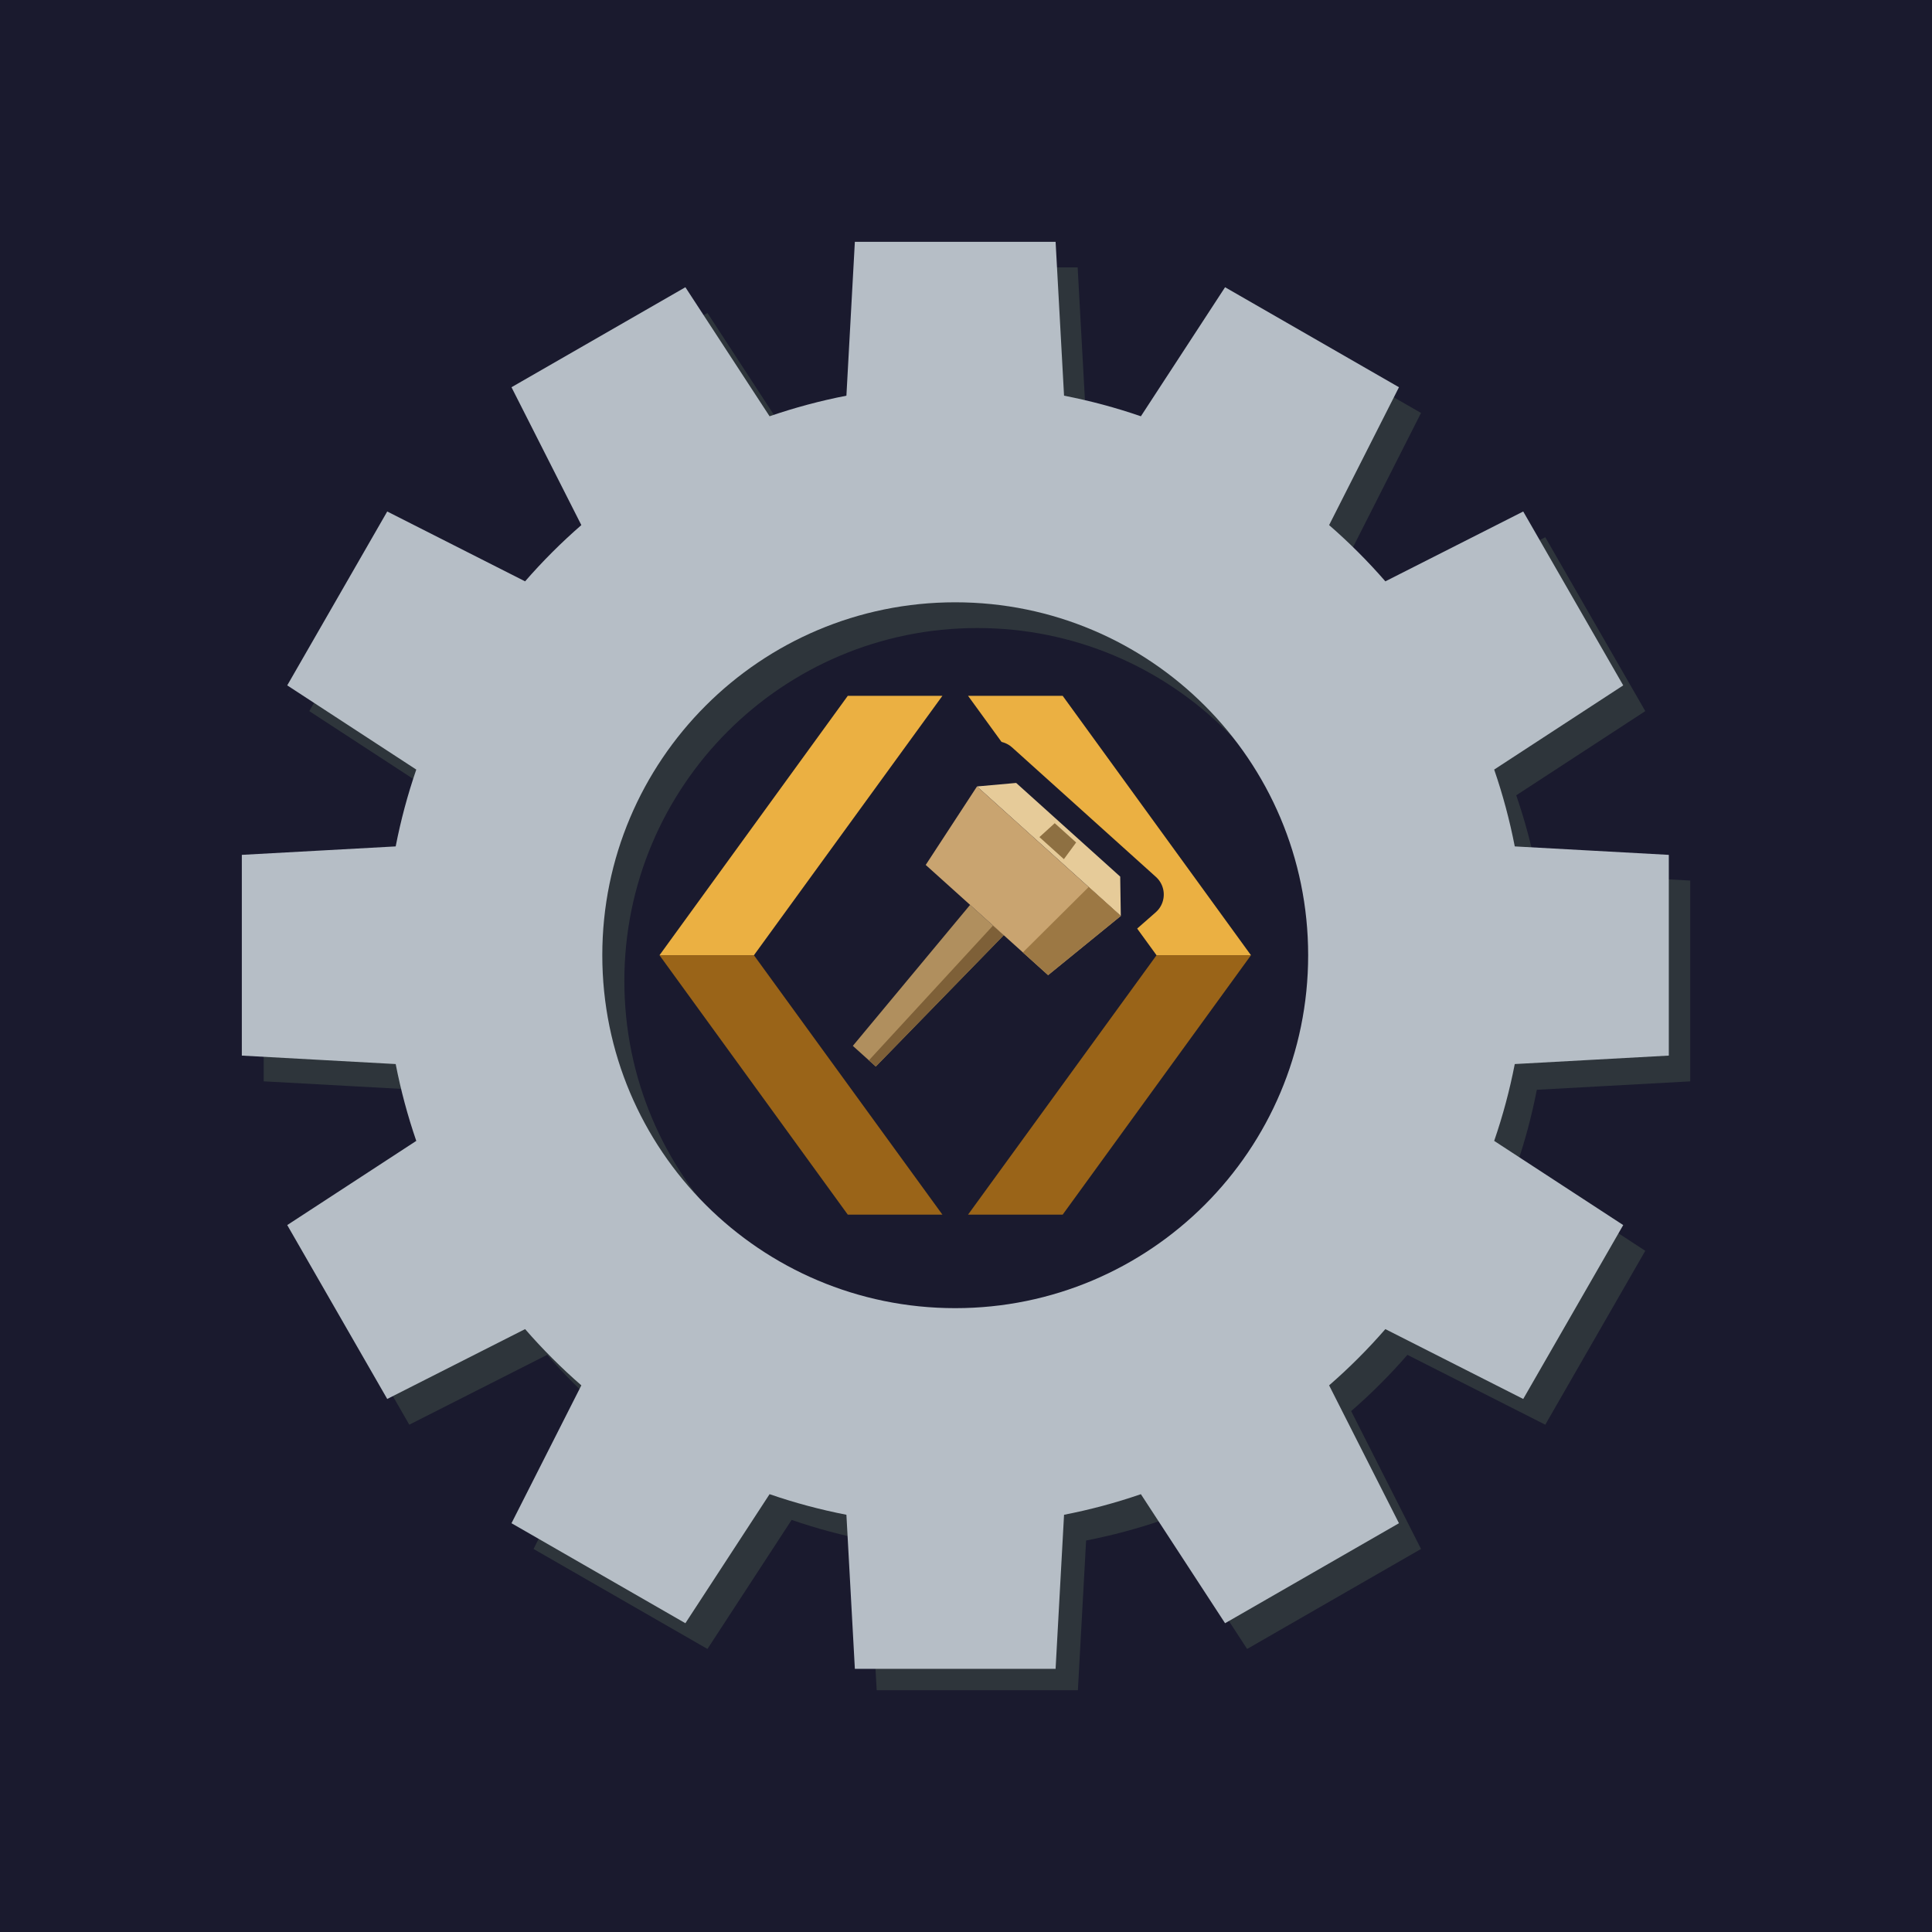
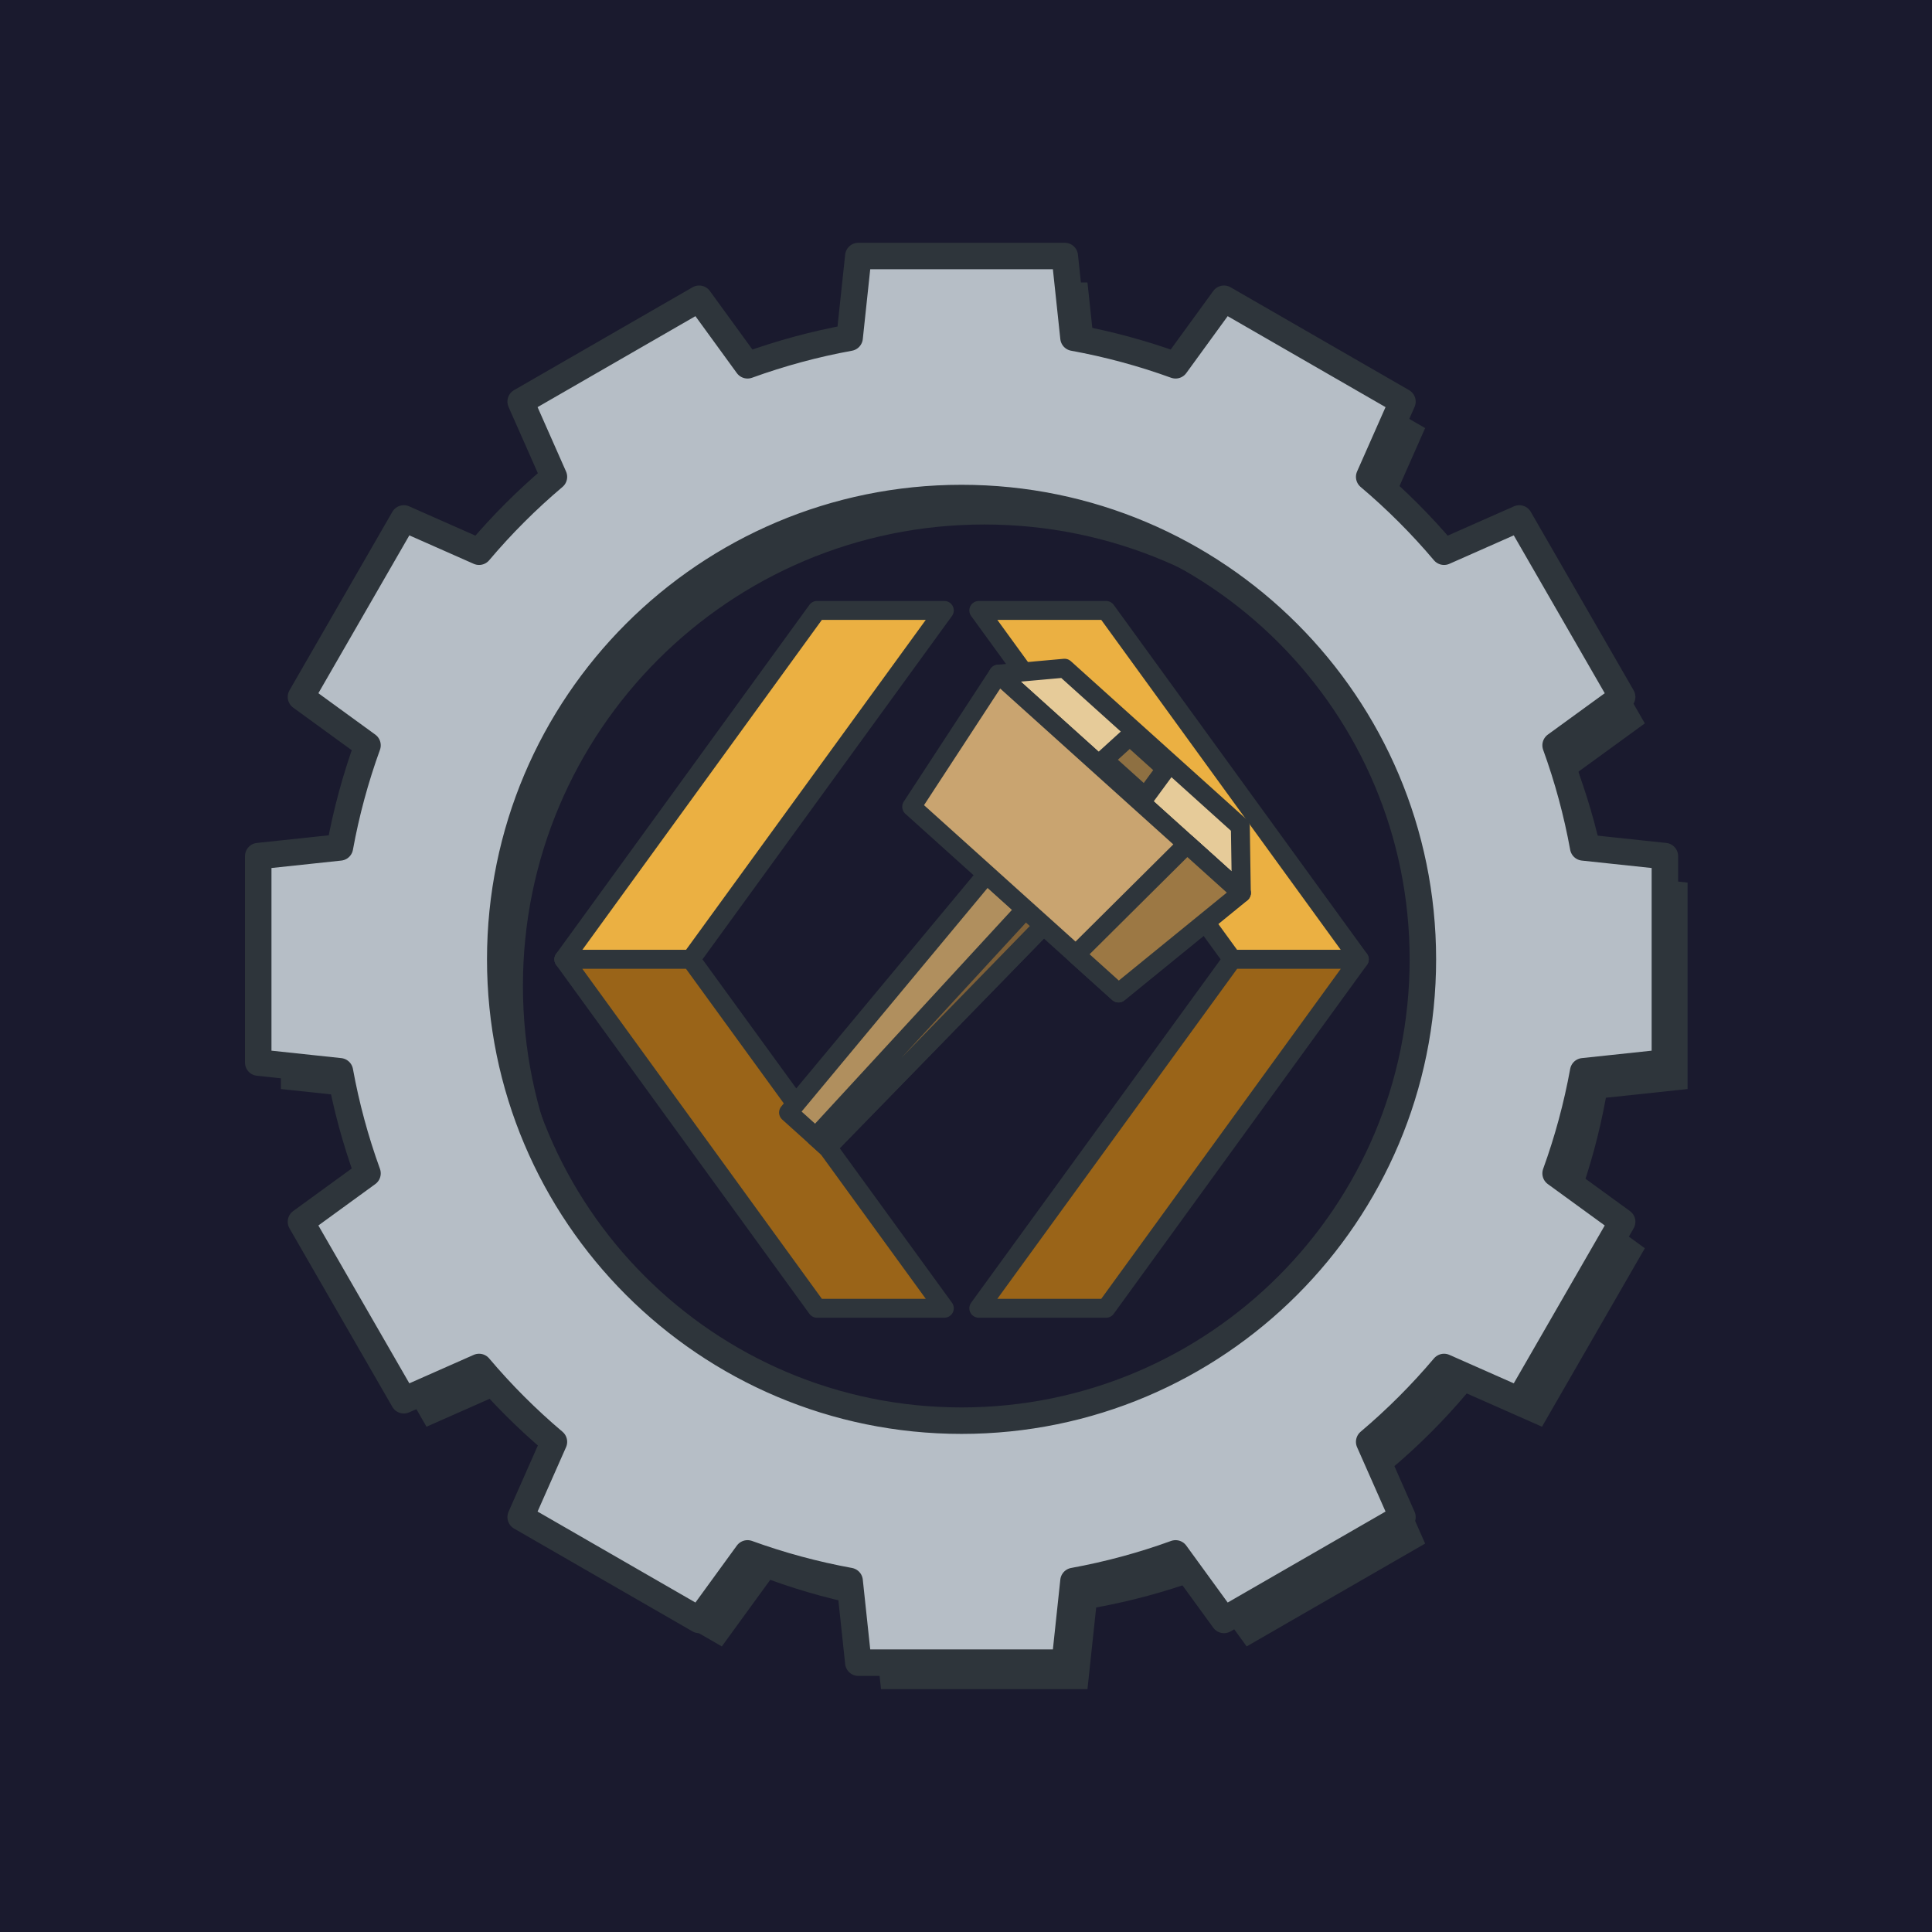
<svg xmlns="http://www.w3.org/2000/svg" width="72" height="72" viewBox="0 0 72 72">
  <rect width="72" height="72" fill="#1a1a2e" />
-   <svg x="9" y="9" width="54" height="54" viewBox="5.86 5.86 394.14 394.14" preserveAspectRatio="xMidYMid meet">
+   <svg x="9" y="9" width="54" height="54" viewBox="10.16 10.16 382.03 383.2" preserveAspectRatio="xMidYMid meet">
    <defs>
-       <path id="gear-body" fill-rule="evenodd" d="M170.4,47.8 L172.7,5.9 L227.3,5.9 L229.6,47.8 A155,155 0 0 1 250.5,53.4L250.5,53.4 L273.4,18.3 L320.7,45.5 L301.7,83 A155,155 0 0 1 317,98.3L317,98.3 L354.5,79.3 L381.7,126.6 L346.6,149.5 A155,155 0 0 1 352.2,170.4L352.2,170.4 L394.1,172.7 L394.1,227.3 L352.2,229.6 A155,155 0 0 1 346.6,250.5L346.6,250.5 L381.7,273.4 L354.5,320.7 L317,301.7 A155,155 0 0 1 301.7,317L301.7,317 L320.7,354.5 L273.4,381.7 L250.5,346.6 A155,155 0 0 1 229.6,352.2L229.6,352.2 L227.3,394.1 L172.7,394.1 L170.4,352.2 A155,155 0 0 1 149.5,346.6L149.5,346.6 L126.6,381.7 L79.3,354.5 L98.3,317 A155,155 0 0 1 83,301.7L83,301.7 L45.5,320.7 L18.3,273.4 L53.4,250.5 A155,155 0 0 1 47.8,229.6L47.8,229.6 L5.9,227.3 L5.9,172.7 L47.8,170.4 A155,155 0 0 1 53.4,149.5L53.4,149.5 L18.3,126.6 L45.5,79.3 L83,98.3 A155,155 0 0 1 98.3,83L98.3,83 L79.3,45.5 L126.6,18.3 L149.5,53.4 A155,155 0 0 1 170.4,47.8 Z M200,104 A96,96 0 1 1 200,296 A96,96 0 1 1 200,104 Z" />
-       <g id="tags">
+       <path id="gear-body" fill-rule="evenodd" d="M170.4,35.6 L172.7,14 L227.3,14 L229.6,35.6 A167,167 0 0 1 256.6,42.9 L269.4,25.3 L316.6,52.5 L307.8,72.4 A167,167 0 0 1 327.6,92.2 L347.5,83.4 L374.7,130.6 L357.1,143.4 A167,167 0 0 1 364.4,170.4 L386,172.7 L386,227.3 L364.4,229.6 A167,167 0 0 1 357.1,256.6 L374.7,269.4 L347.5,316.6 L327.6,307.8 A167,167 0 0 1 307.8,327.6 L316.6,347.5 L269.4,374.7 L256.6,357.1 A167,167 0 0 1 229.6,364.4 L227.3,386 L172.7,386 L170.4,364.4 A167,167 0 0 1 143.4,357.1 L130.6,374.7 L83.4,347.5 L92.2,327.6 A167,167 0 0 1 72.4,307.8 L52.5,316.6 L25.3,269.4 L42.9,256.6 A167,167 0 0 1 35.6,229.6 L14,227.3 L14,172.7 L35.6,170.4 A167,167 0 0 1 42.9,143.4 L25.3,130.6 L52.5,83.4 L72.4,92.2 A167,167 0 0 1 92.2,72.4 L83.4,52.5 L130.6,25.3 L143.4,42.9 A167,167 0 0 1 170.4,35.6 Z M200,78 A122,122 0 1 1 200,322 A122,122 0 1 1 200,78 Z" />
+       <g id="tags" stroke="#2E353B" stroke-width="7.353" stroke-linejoin="round">
        <path fill="#EBB042" d="M143.8,64.3 L45.3,200 L94.7,200 L193.3,64.3 Z" />
        <path fill="#9A6418" d="M45.3,200 L143.8,335.7 L193.3,335.7 L94.7,200 Z" />
        <path fill="#EBB042" d="M256.2,64.3 L354.7,200 L305.3,200 L206.7,64.3 Z" />
        <path fill="#9A6418" d="M354.7,200 L256.2,335.7 L206.7,335.7 L305.3,200 Z" />
      </g>
      <g id="mallet">
-         <g transform="rotate(42 200 200)">
+         <g transform="rotate(42 200 200)" stroke="#2E353B" stroke-width="10.87" stroke-linejoin="round">
          <path fill="#B08F5E" d="M178,154 L222,154 L215,332 L185,332 Z" />
          <path fill="#7E6038" d="M208,154 L222,154 L215,332 L206,332 Z" />
          <path fill="#E6CB99" d="M106,64 L132,36 L268,36 L294,64 Z" />
          <path fill="#8E7042" d="M186,40 L214,40 L216,60 L184,60 Z" />
          <path fill="#C9A470" d="M106,64 L294,64 L280,154 L120,154 Z" />
          <path fill="#9C7844" d="M252,64 L294,64 L280,154 L247,154 Z" />
        </g>
      </g>
-       <mask id="cut-lockup">
-         <rect width="400" height="400" fill="#fff" />
-         <g transform="translate(200 200) scale(.28) translate(-200 -200)" stroke="#000" stroke-width="46" stroke-linejoin="round" fill="#000">
-           <path transform="rotate(42 200 200)" d="M178,154 L222,154 L215,332 L185,332 Z" />
-           <path transform="rotate(42 200 200)" d="M106,36 L294,36 L280,154 L120,154 Z" />
-         </g>
-       </mask>
    </defs>
-     <g mask="url(#cut-lockup)">
+     <g>
      <use href="#gear-body" transform="translate(6,7)" fill="#2E353B" />
-       <use href="#gear-body" fill="#B6BEC6" />
-       <g transform="translate(200 200) scale(.52) translate(-200 -200)">
+       <use href="#gear-body" fill="#B6BEC6" stroke="#2E353B" stroke-width="7.0" stroke-linejoin="round" />
+       <g transform="translate(200 200) scale(.68) translate(-200 -200)">
        <use href="#tags" />
      </g>
    </g>
-     <g transform="translate(200 200) scale(.28) translate(-200 -200)">
+     <g transform="translate(200 200) scale(.46) translate(-200 -200)">
      <use href="#mallet" />
    </g>
  </svg>
</svg>
